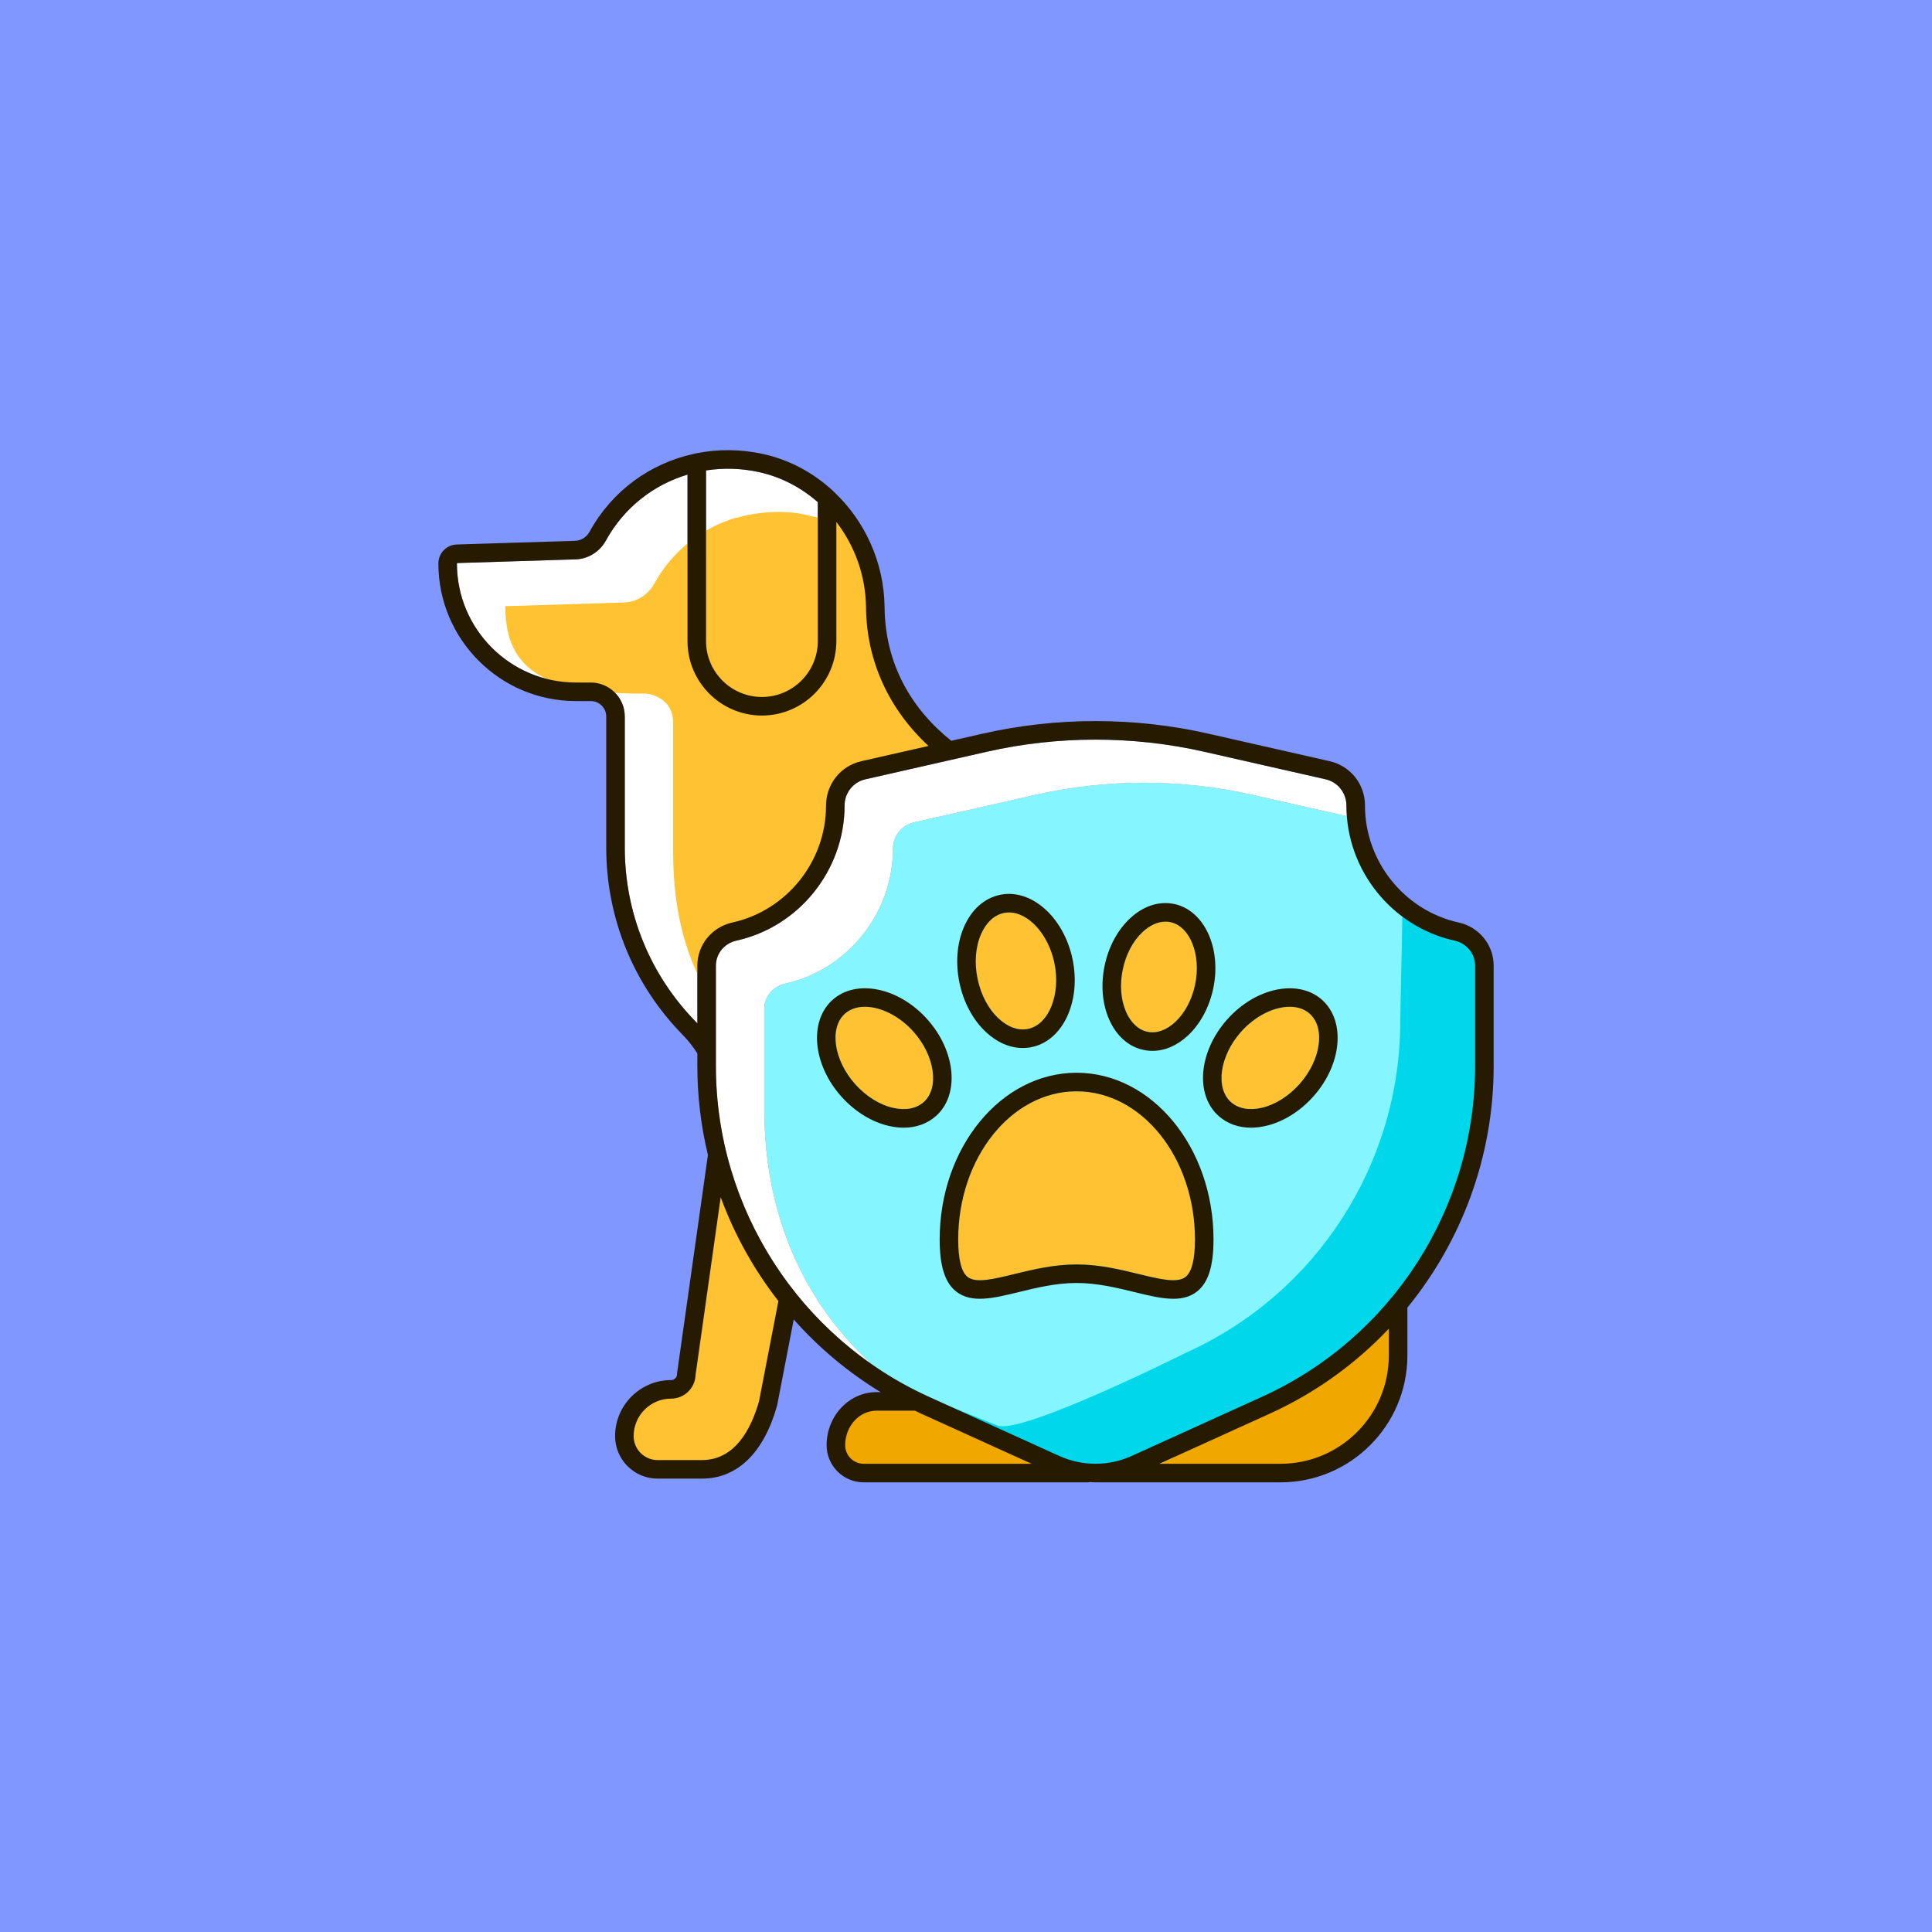
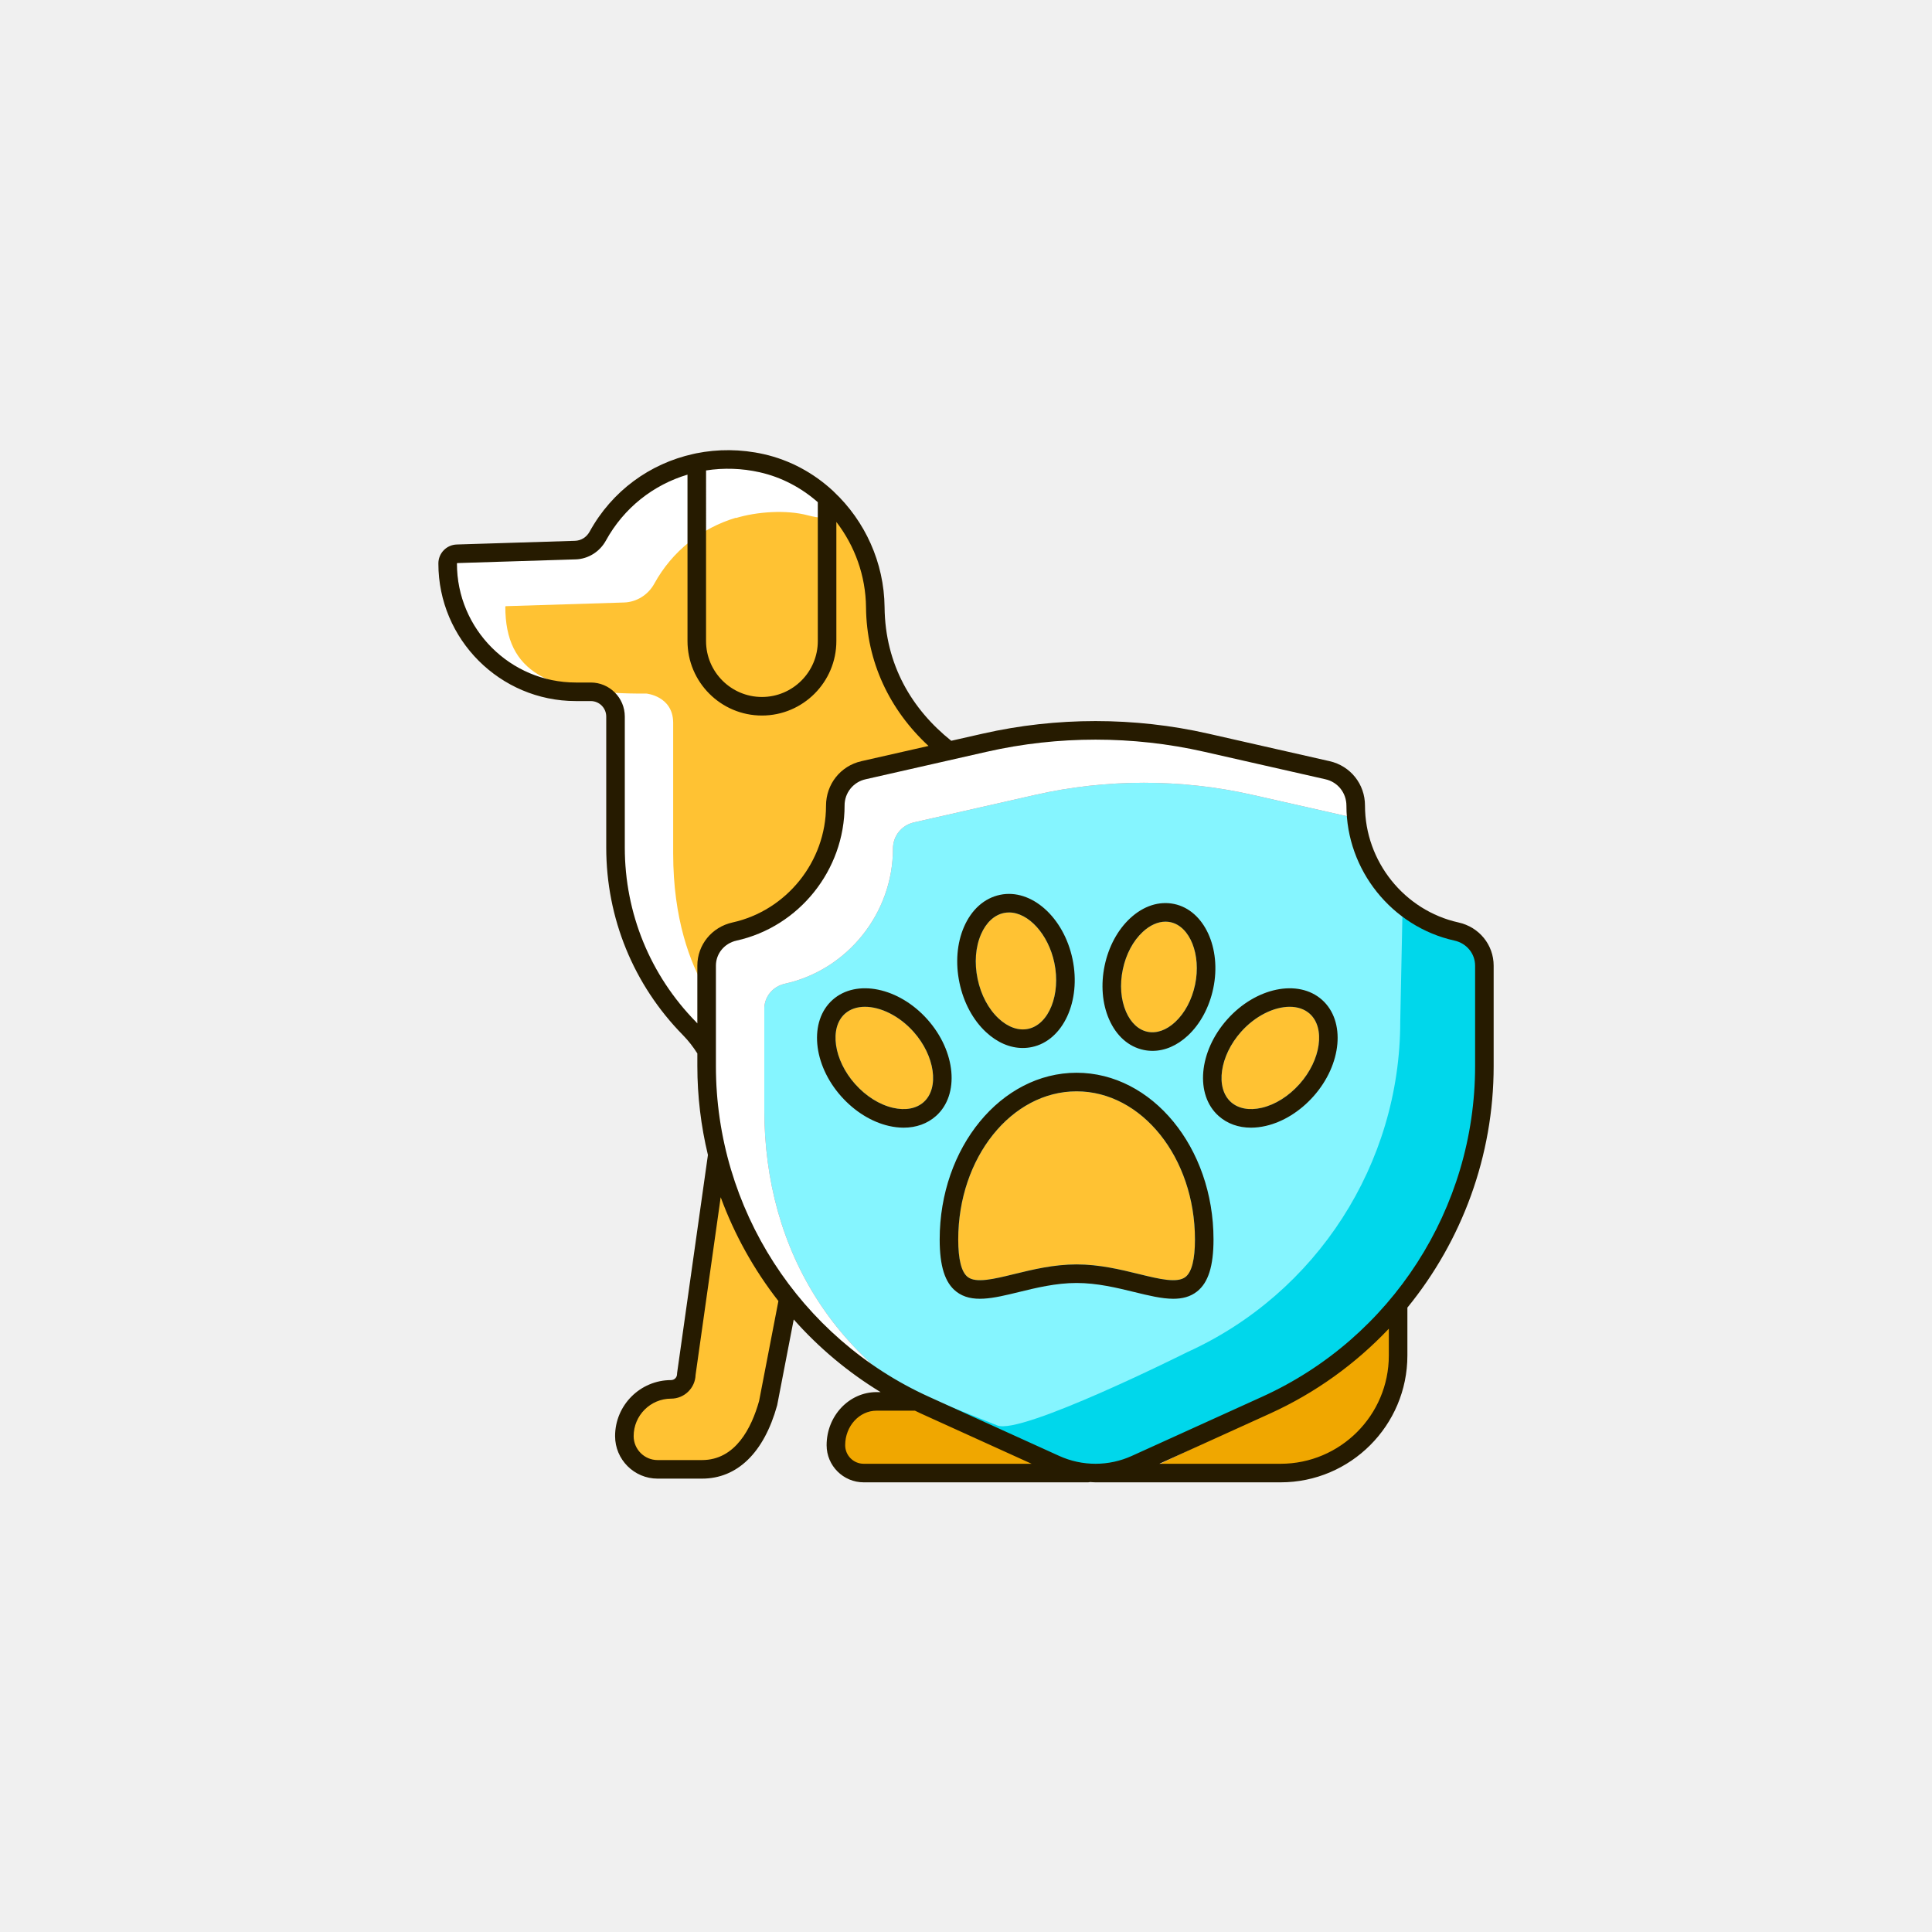
- <svg xmlns="http://www.w3.org/2000/svg" width="1080" height="1080" version="1.0" viewBox="0 0 810 810">
+ <svg xmlns="http://www.w3.org/2000/svg" id="dog" width="1080" height="1080" version="1.0" viewBox="0 0 810 810">
  <defs>
-     <clipPath id="Dog">
+     <clipPath id="a">
      <path d="M183.793 188.734h442.43v432.743h-442.43Zm0 0" />
    </clipPath>
  </defs>
-   <path fill="#fff" d="M-81-81h972v972H-81z" />
-   <path fill="#fff" d="M-81-81h972v972H-81z" />
-   <path fill="#8097ff" d="M-81-81h972v972H-81z" />
  <path fill="#fff" d="M296.016 197.234a60.18 60.18 0 0 1 22.464.762c9.204 2.066 17.5 6.496 24.391 12.55v58.227c0 12.922-10.508 23.438-23.426 23.438-12.922 0-23.43-10.516-23.43-23.438v-71.539" />
  <path fill="#fff" d="M292.367 404.867v24.215c-.18-.187-.336-.394-.52-.582-19.28-19.648-29.902-45.633-29.902-73.176v-54.91c0-7.867-6.394-14.27-14.257-14.27h-6.278c-27.48 0-49.84-22.367-49.84-49.863 0-.12.094-.215.239-.219l49.449-1.542c5.27-.125 10.16-3.145 12.762-7.88 7.574-13.777 19.94-23.39 34.218-27.652v69.79c0 17.21 14 31.214 31.207 31.214s31.207-14.004 31.207-31.215v-49.945c7.684 9.977 12.301 22.496 12.43 35.816.219 22.723 9.809 42.93 26.2 58.094l-28.141 6.387c-8.739 1.984-14.84 9.633-14.829 18.719 0 23.308-16.484 43.879-39.195 48.898-8.683 1.922-14.75 9.375-14.75 18.121M318.25 587.395c-3.188 11.328-9.918 24.746-23.938 24.746H275.7c-5.535 0-10.039-4.508-10.039-10.043 0-8.66 7.04-15.707 15.692-15.707 5.566 0 10.113-4.446 10.273-9.977l10.527-74.473a160.816 160.816 0 0 0 24.196 43.528l-8.098 41.926M362.113 613.695c-4.285 0-7.77-3.488-7.77-7.777 0-7.988 5.91-14.488 13.173-14.488h16.074c.86.41 1.715.836 2.586 1.23l46.328 21.035h-70.39M582.273 568.3c0 25.032-20.355 45.395-45.375 45.395h-50.812l46.332-21.035c19.098-8.668 35.914-20.867 49.855-35.597V568.3" />
  <path fill="#fff" d="M618.445 447.016c0 59.558-35.03 113.945-89.242 138.558l-54.695 24.828a36.778 36.778 0 0 1-30.422 0l-54.695-24.828c-54.215-24.613-89.246-79-89.246-138.558v-42.149c0-5.066 3.558-9.394 8.652-10.52 26.246-5.804 45.293-29.566 45.293-56.624-.004-5.305 3.601-9.832 8.773-11.004l50.895-11.551c14.894-3.383 30.215-5.07 45.535-5.07 15.32 0 30.644 1.687 45.539 5.07l50.898 11.55c5.168 1.173 8.774 5.7 8.766 11.13 0 26.933 19.055 50.695 45.3 56.5 5.095 1.125 8.65 5.453 8.65 10.52v42.148" />
  <path fill="#fff" d="M411.297 391.695c2.129-4.902 5.531-8.07 9.578-8.922a10.702 10.702 0 0 1 2.172-.222c8.098 0 16.473 9.062 19.004 21.144 2.758 13.168-2.281 25.836-11.004 27.664-4.047.852-8.426-.687-12.344-4.324-4.285-3.976-7.422-9.87-8.832-16.594-1.406-6.722-.898-13.382 1.426-18.746M387.258 462.059c-3.082 2.753-7.66 3.605-12.863 2.406-5.692-1.317-11.344-4.863-15.91-9.996-8.95-10.043-10.887-23.54-4.239-29.469 2.211-1.969 5.133-2.902 8.387-2.902 6.547 0 14.414 3.78 20.394 10.492 8.946 10.043 10.883 23.543 4.23 29.469M470.742 406.422c1.336-6.375 4.305-11.953 8.36-15.723 3.027-2.812 6.351-4.293 9.539-4.293.699 0 1.386.074 2.07.215 8.215 1.727 12.953 13.7 10.348 26.156-1.34 6.375-4.309 11.957-8.364 15.723-3.687 3.426-7.808 4.871-11.61 4.078-3.796-.797-6.987-3.777-8.995-8.398-2.203-5.078-2.684-11.383-1.348-17.758M544.863 454.469c-4.57 5.133-10.222 8.68-15.918 9.996-5.203 1.195-9.773.344-12.86-2.406-6.651-5.926-4.714-19.426 4.231-29.47 5.977-6.71 13.844-10.491 20.395-10.491 3.25 0 6.176.933 8.383 2.902 6.652 5.93 4.715 19.426-4.23 29.469M497.04 535.363c-3.474 2.719-10.93.899-19.571-1.215-7.746-1.89-16.531-4.035-26.102-4.035-9.574 0-18.355 2.145-26.105 4.035-8.64 2.118-16.102 3.934-19.57 1.215-2.622-2.062-3.95-7.351-3.95-15.726 0-34.239 22.262-62.094 49.625-62.094 27.36 0 49.625 27.855 49.625 62.094 0 8.375-1.332 13.664-3.953 15.726" />
  <path fill="#ffc233" d="m365.117 321.07 28.14-6.39c-9.445-8.739-17.722-28.606-22.32-36.68v8.852c0 .23-.03.453-.035.683l-13.129-66.066c-6.89-6.055-9.898-2.946-19.003-5.395-9.145-2.457-21.524-1.539-30.247 1.121v-.125c-14.273 4.262-26.644 13.875-34.214 27.649-2.606 4.734-7.493 7.75-12.766 7.883l-49.45 1.539c-.144.007-.238.097-.238.218 0 27.496 17.883 36.684 59.188 36.426 0 0 11.039 1.04 11.187 12.094v54.914c0 27.539 7.157 45.996 13.594 57.031.133.227.047 25.145.227 25.336l.293-33.355c0-8.746 6.066-16.2 14.75-18.118 22.71-5.023 39.195-25.593 39.195-48.898-.008-9.086 6.09-16.738 14.828-18.719M290.945 574.55c-.175 5.958-5.07 10.743-11.062 10.743-9.32 0-16.899 7.59-16.899 16.91 0 5.965 4.852 10.817 10.809 10.817h20.043c15.098 0 22.344-14.45 25.777-26.645l8.719-45.145a173.336 173.336 0 0 1-26.055-46.87l-11.332 80.19" />
  <path fill="#f0a700" d="M385.203 590.707c-.957-.453-1.89-.941-2.84-1.41h-17.64c-7.973 0-14.461 7.457-14.461 16.613 0 4.922 3.824 8.918 8.531 8.918h77.27l-50.86-24.121M583.86 565.742c0 27.067-21.137 49.09-47.122 49.09H483.98l48.11-22.746c19.832-9.375 37.293-22.566 51.77-38.492v12.148" />
  <path fill="#ff7a7a" d="M620.031 451.36c0 59.558-35.031 113.949-89.246 138.558l-54.691 24.832a36.817 36.817 0 0 1-30.426 0L411.91 601.2c-61.285-25.97-91.476-76.548-91.476-136.106v-42.149c0-5.066 3.554-9.39 8.648-10.515 26.246-5.809 45.293-29.57 45.293-56.63-.004-5.304 3.602-9.827 8.773-11.003l50.899-11.55c14.89-3.384 30.215-5.071 45.531-5.071 15.32 0 30.645 1.687 45.535 5.07l43.012 9.723c5.172 1.172 3.965 16.312 6.086 21.308 2.441 5.754 12.434 22.153 38.68 27.961 5.09 1.125 8.644 5.453 8.644 10.52l-1.504 48.601" />
  <path fill="#85f5ff" d="M620.031 451.36c0 59.558-35.031 113.949-89.246 138.558l-54.691 24.832a36.817 36.817 0 0 1-30.426 0L411.91 601.2c-61.285-25.97-91.476-76.548-91.476-136.106v-42.149c0-5.066 3.554-9.39 8.648-10.515 26.246-5.809 45.293-29.57 45.293-56.63-.004-5.304 3.602-9.827 8.773-11.003l50.899-11.55c14.89-3.384 30.215-5.071 45.531-5.071 15.32 0 30.645 1.687 45.535 5.07l43.012 9.723c5.172 1.172 3.965 16.312 6.086 21.308 2.441 5.754 12.434 22.153 38.68 27.961 5.09 1.125 8.644 5.453 8.644 10.52l-1.504 48.601" />
  <path fill="#00d7eb" d="m621.543 402.754-1.5 48.613c0 59.563-35.031 113.934-89.25 138.551l-54.711 24.828a36.82 36.82 0 0 1-30.414 0l-33.762-13.543c-14.05-5.965-26.472-13.203-37.258-21.61a164.666 164.666 0 0 0 9.645 4.466l33.758 13.539c9.672 4.382 79.785-30.743 79.785-30.743 54.219-24.617 89.223-78.988 89.223-138.55l.992-48.528c0-.207 17.21 10.786 24.836 12.47 5.105 1.116 8.656 5.448 8.656 10.507" />
  <path fill="#ffc233" d="M411.297 391.695c2.129-4.902 5.531-8.07 9.578-8.922a10.702 10.702 0 0 1 2.172-.222c8.098 0 16.473 9.062 19.004 21.144 2.758 13.168-2.281 25.836-11.004 27.664-4.047.852-8.426-.687-12.344-4.324-4.285-3.976-7.422-9.87-8.832-16.594-1.406-6.722-.898-13.382 1.426-18.746M387.258 462.059c-3.082 2.753-7.66 3.605-12.863 2.406-5.692-1.317-11.344-4.863-15.91-9.996-8.95-10.043-10.887-23.54-4.239-29.469 2.211-1.969 5.133-2.902 8.387-2.902 6.547 0 14.414 3.78 20.394 10.492 8.946 10.043 10.883 23.543 4.23 29.469M470.742 406.422c1.336-6.375 4.305-11.953 8.36-15.723 3.027-2.812 6.351-4.293 9.539-4.293.699 0 1.386.074 2.07.215 8.215 1.727 12.953 13.7 10.348 26.156-1.34 6.375-4.309 11.957-8.364 15.723-3.687 3.426-7.808 4.871-11.61 4.078-3.796-.797-6.987-3.777-8.995-8.398-2.203-5.078-2.684-11.383-1.348-17.758M544.863 454.469c-4.57 5.133-10.222 8.68-15.918 9.996-5.203 1.195-9.773.344-12.86-2.406-6.651-5.926-4.714-19.426 4.231-29.47 5.977-6.71 13.844-10.491 20.395-10.491 3.25 0 6.176.933 8.383 2.902 6.652 5.93 4.715 19.426-4.23 29.469M497.04 535.363c-3.474 2.719-10.93.899-19.571-1.215-7.746-1.89-16.531-4.035-26.102-4.035-9.574 0-18.355 2.145-26.105 4.035-8.64 2.118-16.102 3.934-19.57 1.215-2.622-2.062-3.95-7.351-3.95-15.726 0-34.239 22.262-62.094 49.625-62.094 27.36 0 49.625 27.855 49.625 62.094 0 8.375-1.332 13.664-3.953 15.726" />
  <g clip-path="url(#a)">
    <path fill="#261b00" d="M618.445 447.012c0 59.562-35.027 113.949-89.242 138.562l-54.695 24.828a36.778 36.778 0 0 1-30.422 0l-54.695-24.828c-54.215-24.613-89.246-79-89.246-138.562v-42.145c0-5.066 3.558-9.394 8.652-10.52 26.246-5.808 45.297-29.566 45.297-56.628a11.204 11.204 0 0 1 8.77-11l50.894-11.551c14.894-3.383 30.219-5.074 45.539-5.074 15.316 0 30.64 1.691 45.531 5.074l50.902 11.55c5.168 1.177 8.778 5.7 8.77 11.13 0 26.933 19.05 50.691 45.3 56.5 5.09 1.125 8.645 5.453 8.645 10.52ZM582.273 568.3c0 25.031-20.355 45.394-45.375 45.394H486.09l46.328-21.035c19.094-8.668 35.914-20.867 49.855-35.597Zm-220.156 45.394c-4.289 0-7.773-3.488-7.773-7.777 0-7.988 5.906-14.488 13.172-14.488h16.074c.86.41 1.715.836 2.586 1.23l46.328 21.035Zm-43.867-26.3c-3.188 11.328-9.918 24.746-23.938 24.746H275.7c-5.535 0-10.039-4.508-10.039-10.043 0-8.66 7.04-15.707 15.692-15.707 5.566 0 10.113-4.446 10.273-9.977l10.527-74.473a160.816 160.816 0 0 0 24.196 43.528Zm-25.883-182.528v24.215c-.18-.187-.336-.394-.52-.582-19.28-19.648-29.902-45.633-29.902-73.172v-54.914c0-7.867-6.394-14.266-14.261-14.266h-6.274c-27.48 0-49.84-22.37-49.84-49.87 0-.118.094-.212.239-.215l49.449-1.54c5.27-.132 10.16-3.152 12.762-7.882 7.574-13.774 19.94-23.387 34.218-27.649v69.785c0 17.211 14 31.215 31.207 31.215 17.203 0 31.203-14.004 31.203-31.215v-49.945c7.688 9.98 12.305 22.496 12.434 35.816.219 22.723 9.809 42.93 26.2 58.094l-28.141 6.387c-8.743 1.984-14.84 9.637-14.829 18.719 0 23.308-16.484 43.879-39.195 48.898-8.683 1.922-14.75 9.375-14.75 18.121Zm3.649-207.637a60.182 60.182 0 0 1 22.464.766c9.204 2.066 17.5 6.496 24.391 12.55v58.231c0 12.918-10.508 23.434-23.426 23.434-12.922 0-23.43-10.516-23.43-23.434Zm315.46 189.516c-22.71-5.023-39.199-25.59-39.199-49.016.012-8.964-6.086-16.617-14.828-18.601l-50.898-11.55c-30.914-7.017-63.594-7.017-94.516 0l-13.215 2.995c-16.402-13.094-27.726-31.82-27.957-56-.183-18.77-8.265-36.14-21.16-48.3-.156-.149-.297-.305-.453-.454-8.082-7.48-18.008-12.937-29.066-15.418-9.602-2.152-19.192-2.168-28.27-.351-.441.09-.875.195-1.316.293-18.102 4.015-33.996 15.457-43.395 32.547-1.289 2.347-3.586 3.789-6.164 3.851l-49.45 1.54a7.953 7.953 0 0 0-7.796 7.995c0 31.79 25.848 57.649 57.617 57.649h6.274a6.492 6.492 0 0 1 6.484 6.488v54.914c0 29.59 11.41 57.512 32.129 78.625 2.328 2.371 4.336 4.969 6.07 7.719v5.34a159.11 159.11 0 0 0 4.434 37.215l-12.91 91.34c-.028.18-.04.363-.04.546a2.501 2.501 0 0 1-2.5 2.496c-12.94 0-23.472 10.536-23.472 23.489 0 9.828 7.996 17.824 17.82 17.824h18.613c14.793 0 25.97-10.863 31.47-30.586.03-.102.054-.203.073-.305l6.922-35.836a159.596 159.596 0 0 0 36.407 30.453h-1.668c-11.555 0-20.954 9.993-20.954 22.27 0 8.582 6.977 15.559 15.555 15.559h93.969c.32 0 .621-.047.918-.122.766.04 1.527.122 2.293.122h77.601c29.309 0 53.157-23.856 53.157-53.176v-20.074c22.906-28.063 36.168-63.657 36.168-101.215v-42.145c0-8.746-6.063-16.199-14.746-18.12" />
  </g>
  <path fill="#261b00" d="M411.297 391.7c2.129-4.907 5.531-8.075 9.578-8.927a10.702 10.702 0 0 1 2.172-.222c8.098 0 16.473 9.062 19.004 21.144 2.754 13.168-2.281 25.836-11.004 27.668-4.047.848-8.426-.687-12.344-4.328-4.285-3.976-7.422-9.87-8.832-16.594-1.41-6.722-.902-13.382 1.426-18.742Zm2.113 41.038c4.688 4.356 10.035 6.64 15.38 6.64 1.288 0 2.573-.132 3.855-.401 13.066-2.739 20.703-19.282 17.015-36.88-3.683-17.593-17.308-29.675-30.383-26.937-6.582 1.38-11.949 6.152-15.113 13.438-2.965 6.828-3.64 15.152-1.902 23.441 1.734 8.29 5.691 15.64 11.148 20.7M387.258 462.059c-3.082 2.753-7.66 3.605-12.863 2.406-5.692-1.317-11.344-4.863-15.91-9.996-8.95-10.043-10.887-23.54-4.239-29.469 2.211-1.969 5.133-2.902 8.387-2.902 6.547 0 14.414 3.78 20.394 10.492 8.946 10.043 10.883 23.543 4.23 29.469Zm1.578-34.649c-11.957-13.418-29.797-17.11-39.762-8.223-9.969 8.891-8.355 27.04 3.598 40.461 5.633 6.325 12.726 10.723 19.976 12.399 2.141.492 4.22.734 6.223.734 5.242 0 9.93-1.672 13.563-4.91 9.968-8.887 8.351-27.035-3.598-40.46M470.742 406.422c1.332-6.375 4.305-11.957 8.36-15.723 3.027-2.812 6.351-4.293 9.539-4.293.699 0 1.39.07 2.07.215 8.215 1.727 12.953 13.703 10.348 26.156-1.34 6.375-4.309 11.957-8.364 15.723-3.691 3.426-7.808 4.871-11.61 4.078-3.796-.797-6.991-3.777-8.995-8.398-2.203-5.078-2.684-11.383-1.348-17.758Zm8.75 33.77c1.23.261 2.469.386 3.711.386 5.137 0 10.277-2.191 14.781-6.375 5.227-4.851 9.024-11.894 10.684-19.832 3.535-16.867-3.805-32.734-16.363-35.367-6.336-1.332-12.907.8-18.493 5.992-5.226 4.852-9.023 11.89-10.683 19.828-1.664 7.938-1.016 15.914 1.828 22.457 3.04 7 8.2 11.586 14.535 12.91M544.86 454.469c-4.567 5.133-10.22 8.68-15.915 9.996-5.203 1.195-9.773.344-12.86-2.406-6.651-5.926-4.714-19.426 4.235-29.47 5.977-6.71 13.84-10.491 20.39-10.491 3.25 0 6.177.933 8.384 2.902 6.652 5.93 4.715 19.426-4.235 29.469Zm-30.352-27.059c-11.953 13.426-13.567 31.574-3.598 40.461 3.633 3.238 8.317 4.91 13.563 4.91 2.004 0 4.086-.242 6.222-.734 7.25-1.676 14.344-6.074 19.977-12.399 11.953-13.421 13.57-31.57 3.598-40.46-9.97-8.883-27.805-5.2-39.762 8.222M497.035 535.363c-3.469 2.719-10.926.899-19.562-1.215-7.75-1.89-16.536-4.035-26.106-4.035-9.574 0-18.355 2.145-26.105 4.035-8.64 2.118-16.106 3.934-19.57 1.215-2.622-2.062-3.95-7.351-3.95-15.726 0-34.239 22.262-62.094 49.625-62.094s49.625 27.855 49.625 62.094c0 8.375-1.332 13.664-3.957 15.726Zm-45.668-85.605c-31.652 0-57.402 31.351-57.402 69.879 0 11.191 2.195 18.133 6.926 21.847 6.441 5.059 15.605 2.82 26.218.227 7.32-1.79 15.621-3.816 24.258-3.816 8.633 0 16.934 2.027 24.258 3.816 5.965 1.457 11.477 2.805 16.297 2.805 3.758 0 7.098-.817 9.922-3.032 4.726-3.714 6.926-10.656 6.926-21.847 0-38.528-25.754-69.88-57.403-69.88" />
</svg>
